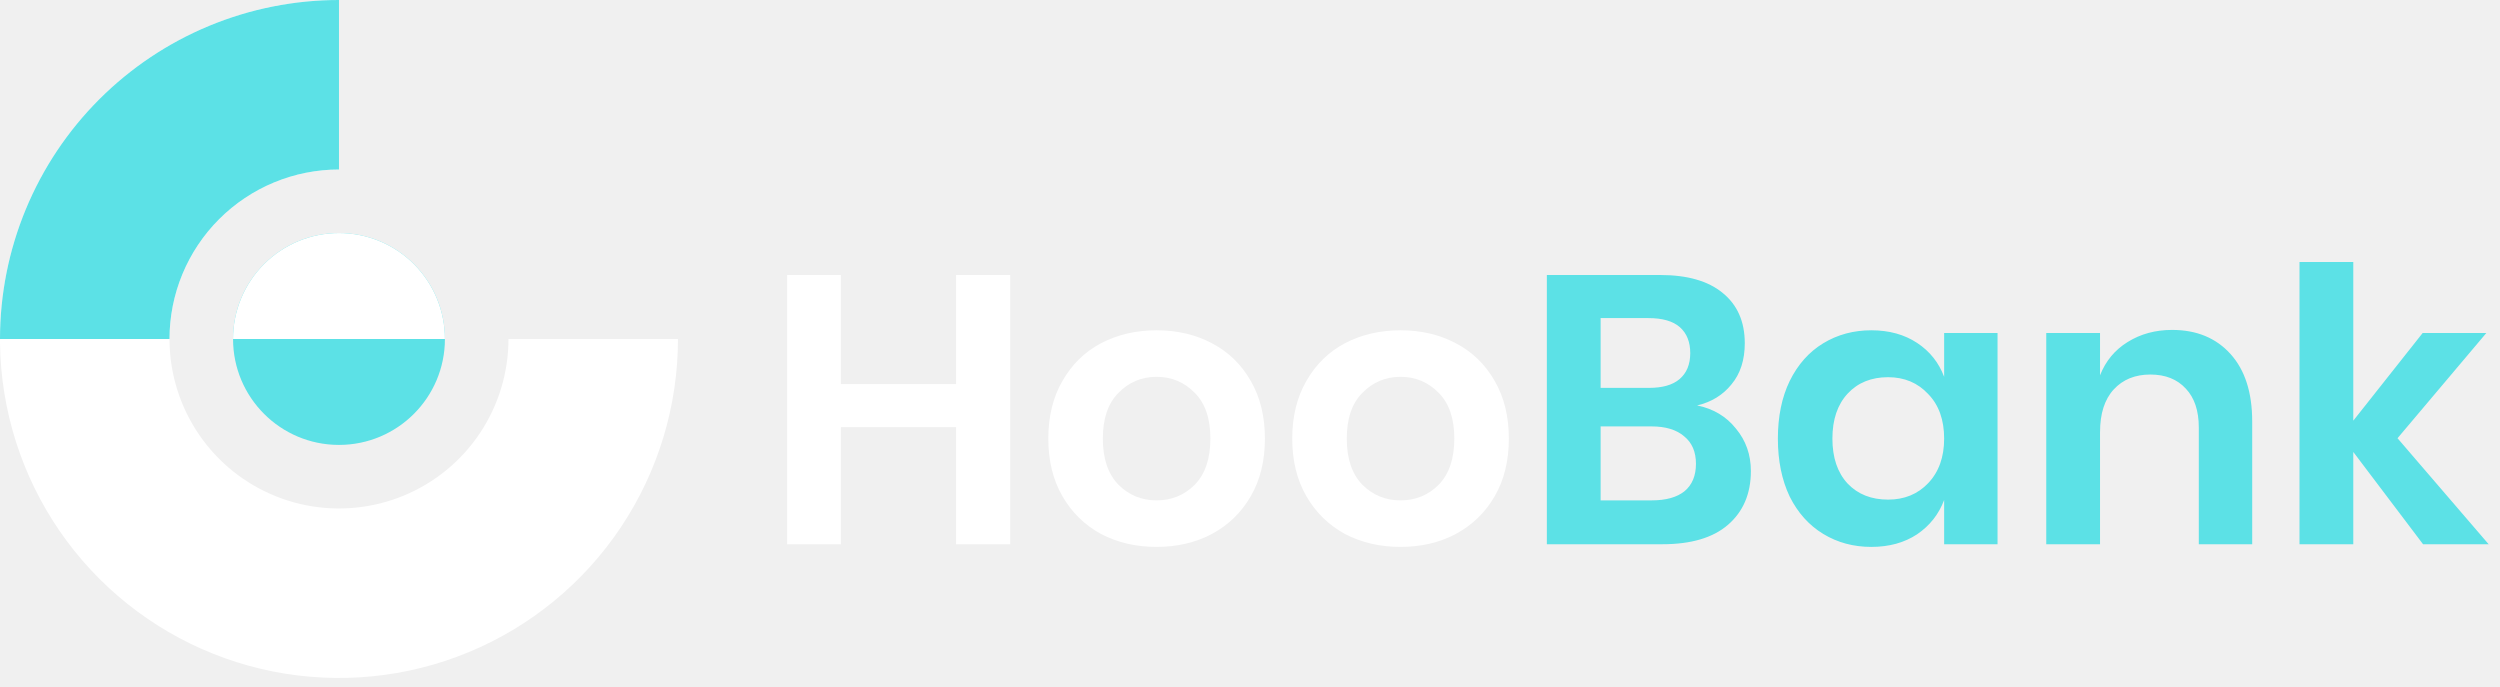
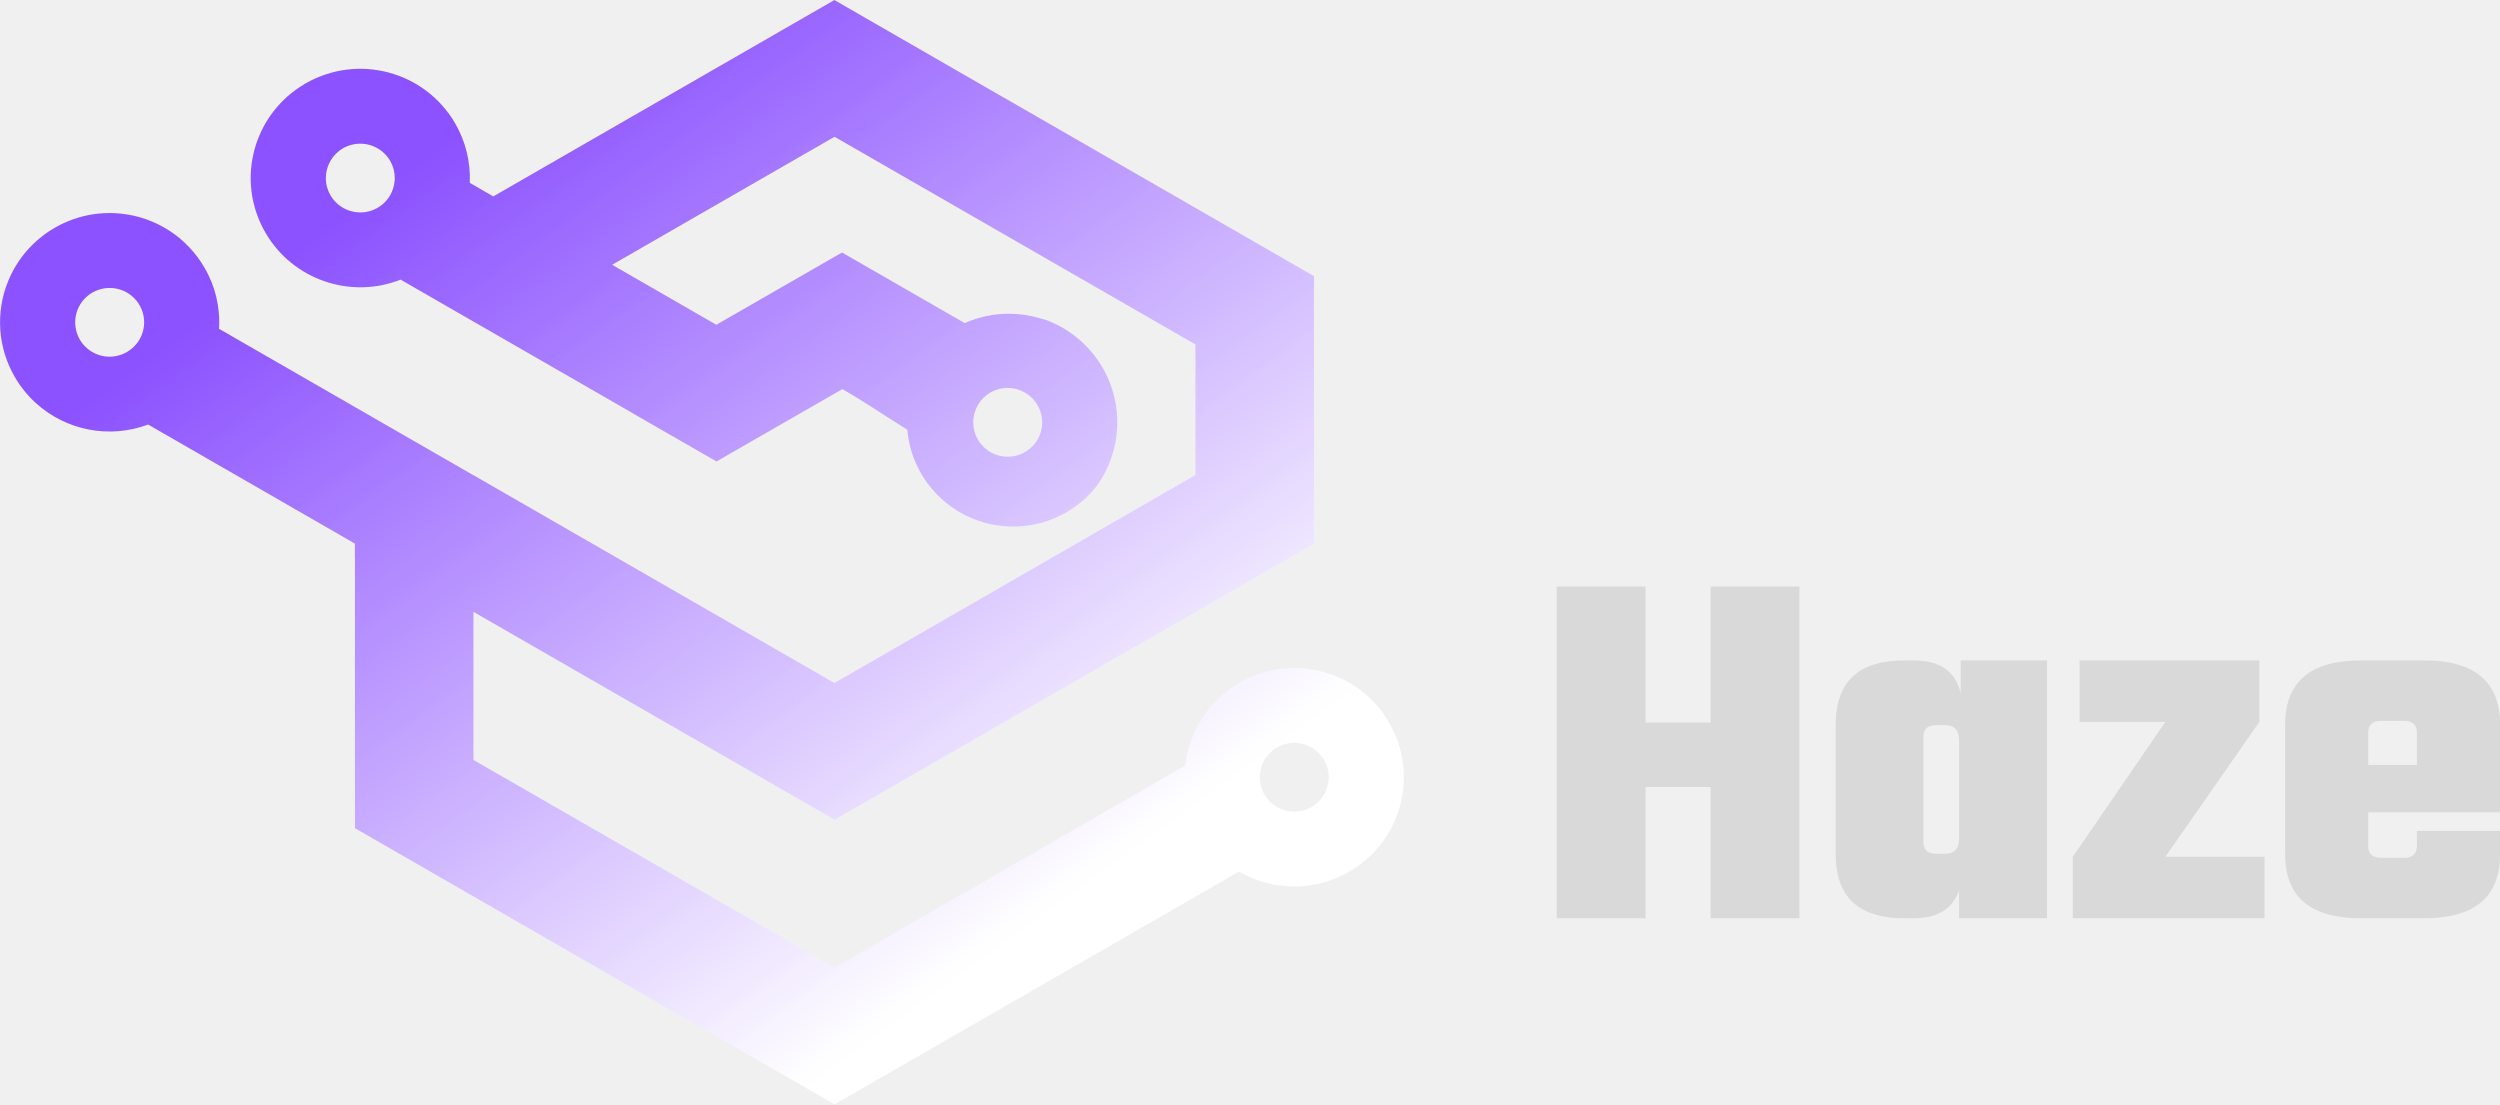
- <svg xmlns="http://www.w3.org/2000/svg" width="266" height="73" viewBox="0 0 266 73" fill="none">
-   <path d="M107.487 29.26V57.907H101.725V45.45H89.471V57.907H83.749V29.26H89.471V40.865H101.725V29.26H107.487ZM123.063 35.143C125.255 35.143 127.216 35.603 128.947 36.523C130.705 37.443 132.085 38.782 133.086 40.54C134.087 42.271 134.587 44.314 134.587 46.667C134.587 49.02 134.087 51.063 133.086 52.794C132.085 54.525 130.705 55.864 128.947 56.811C127.216 57.731 125.255 58.191 123.063 58.191C120.872 58.191 118.898 57.731 117.139 56.811C115.408 55.864 114.042 54.525 113.041 52.794C112.04 51.063 111.54 49.02 111.54 46.667C111.54 44.314 112.04 42.271 113.041 40.54C114.042 38.782 115.408 37.443 117.139 36.523C118.898 35.603 120.872 35.143 123.063 35.143ZM123.063 40.094C121.467 40.094 120.115 40.662 119.006 41.798C117.897 42.907 117.342 44.53 117.342 46.667C117.342 48.804 117.897 50.441 119.006 51.577C120.115 52.686 121.467 53.24 123.063 53.24C124.659 53.24 126.012 52.686 127.121 51.577C128.23 50.441 128.785 48.804 128.785 46.667C128.785 44.53 128.23 42.907 127.121 41.798C126.012 40.662 124.659 40.094 123.063 40.094ZM149.018 35.143C151.209 35.143 153.17 35.603 154.901 36.523C156.66 37.443 158.039 38.782 159.04 40.54C160.041 42.271 160.542 44.314 160.542 46.667C160.542 49.02 160.041 51.063 159.04 52.794C158.039 54.525 156.66 55.864 154.901 56.811C153.17 57.731 151.209 58.191 149.018 58.191C146.827 58.191 144.852 57.731 143.094 56.811C141.363 55.864 139.996 54.525 138.996 52.794C137.995 51.063 137.494 49.02 137.494 46.667C137.494 44.314 137.995 42.271 138.996 40.54C139.996 38.782 141.363 37.443 143.094 36.523C144.852 35.603 146.827 35.143 149.018 35.143ZM149.018 40.094C147.422 40.094 146.069 40.662 144.96 41.798C143.851 42.907 143.297 44.53 143.297 46.667C143.297 48.804 143.851 50.441 144.96 51.577C146.069 52.686 147.422 53.24 149.018 53.24C150.614 53.24 151.966 52.686 153.076 51.577C154.185 50.441 154.739 48.804 154.739 46.667C154.739 44.53 154.185 42.907 153.076 41.798C151.966 40.662 150.614 40.094 149.018 40.094Z" fill="white" />
-   <path d="M180.572 43.137C182.303 43.489 183.683 44.314 184.711 45.612C185.766 46.883 186.293 48.385 186.293 50.116C186.293 52.524 185.482 54.431 183.859 55.837C182.263 57.217 179.936 57.907 176.88 57.907H164.585V29.26H176.636C179.531 29.26 181.749 29.896 183.291 31.167C184.86 32.438 185.644 34.224 185.644 36.523C185.644 38.308 185.171 39.769 184.224 40.905C183.304 42.041 182.087 42.785 180.572 43.137ZM170.306 41.27H175.459C176.893 41.27 177.975 40.959 178.706 40.337C179.463 39.688 179.842 38.768 179.842 37.578C179.842 36.388 179.476 35.468 178.746 34.819C178.016 34.17 176.893 33.845 175.378 33.845H170.306V41.27ZM175.743 53.24C177.258 53.24 178.421 52.916 179.233 52.267C180.045 51.59 180.45 50.617 180.45 49.345C180.45 48.074 180.031 47.1 179.192 46.424C178.381 45.72 177.218 45.369 175.703 45.369H170.306V53.24H175.743ZM199.107 35.143C201 35.143 202.623 35.59 203.976 36.483C205.329 37.375 206.289 38.579 206.857 40.094V35.428H212.538V57.907H206.857V53.2C206.289 54.715 205.329 55.932 203.976 56.852C202.623 57.744 201 58.191 199.107 58.191C197.213 58.191 195.509 57.731 193.994 56.811C192.479 55.892 191.289 54.566 190.423 52.835C189.585 51.076 189.166 49.02 189.166 46.667C189.166 44.314 189.585 42.271 190.423 40.54C191.289 38.782 192.479 37.443 193.994 36.523C195.509 35.603 197.213 35.143 199.107 35.143ZM200.892 40.134C199.107 40.134 197.673 40.716 196.591 41.879C195.509 43.042 194.968 44.638 194.968 46.667C194.968 48.696 195.509 50.292 196.591 51.455C197.673 52.591 199.107 53.159 200.892 53.159C202.623 53.159 204.044 52.578 205.153 51.414C206.289 50.224 206.857 48.642 206.857 46.667C206.857 44.665 206.289 43.083 205.153 41.92C204.044 40.729 202.623 40.134 200.892 40.134ZM231.113 35.103C233.709 35.103 235.779 35.955 237.321 37.659C238.863 39.363 239.634 41.757 239.634 44.841V57.907H233.953V45.49C233.953 43.705 233.493 42.325 232.573 41.352C231.654 40.351 230.396 39.85 228.8 39.85C227.177 39.85 225.878 40.378 224.904 41.433C223.931 42.488 223.444 44.003 223.444 45.977V57.907H217.722V35.428H223.444V39.931C224.039 38.417 225.013 37.24 226.365 36.401C227.745 35.536 229.327 35.103 231.113 35.103ZM257.814 57.907L250.389 48.087V57.907H244.668V27.88H250.389V44.76L257.774 35.428H264.55L255.096 46.627L264.793 57.907H257.814Z" fill="#5CE1E6" />
-   <path d="M36.068 0C28.934 -8.50666e-08 21.961 2.115 16.03 6.079C10.098 10.042 5.475 15.675 2.745 22.265C0.016 28.856 -0.699 36.108 0.693 43.104C2.085 50.101 5.52 56.527 10.564 61.572C15.608 66.616 22.035 70.051 29.031 71.443C36.028 72.834 43.28 72.12 49.87 69.39C56.461 66.66 62.094 62.037 66.057 56.106C70.02 50.175 72.136 43.201 72.136 36.068L54.102 36.068C54.102 39.635 53.044 43.121 51.062 46.087C49.081 49.053 46.264 51.364 42.969 52.729C39.674 54.094 36.048 54.451 32.55 53.755C29.051 53.059 25.838 51.342 23.316 48.82C20.794 46.298 19.076 43.084 18.38 39.586C17.685 36.088 18.042 32.462 19.407 29.166C20.772 25.871 23.083 23.055 26.049 21.073C29.014 19.092 32.501 18.034 36.068 18.034L36.068 0Z" fill="white" />
-   <path d="M36.068 0C31.331 -5.64821e-08 26.641 0.933 22.265 2.745C17.889 4.558 13.913 7.215 10.564 10.564C7.215 13.913 4.558 17.889 2.745 22.265C0.933 26.641 -7.1519e-07 31.331 0 36.068L18.034 36.068C18.034 33.7 18.5 31.355 19.407 29.166C20.313 26.979 21.641 24.991 23.316 23.316C24.991 21.641 26.979 20.313 29.166 19.407C31.355 18.5 33.7 18.034 36.068 18.034L36.068 0Z" fill="#5CE1E6" />
-   <circle cx="36.068" cy="36.068" r="11.271" fill="#5CE1E6" />
-   <path d="M47.339 36.068C47.339 34.588 47.047 33.122 46.481 31.755C45.915 30.387 45.084 29.145 44.038 28.098C42.991 27.051 41.749 26.221 40.381 25.655C39.014 25.088 37.548 24.797 36.068 24.797C34.588 24.797 33.122 25.088 31.755 25.655C30.387 26.221 29.145 27.051 28.098 28.098C27.051 29.145 26.221 30.387 25.655 31.755C25.088 33.122 24.797 34.588 24.797 36.068L36.068 36.068H47.339Z" fill="white" />
+ <svg xmlns="http://www.w3.org/2000/svg" version="1.0" viewBox="37.5 139 219.03 96.75">
+   <defs>
+     <clipPath id="a">
+       <path d="M37.5 139.004h123v96.75h-123zm0 0" />
+     </clipPath>
+     <clipPath id="b">
+       <path d="M117.2 174.371c1.894.356 3.757.809 5.577 1.344a3.02 3.02 0 0 0 .461 1.898l-.047-.078c-.007-.008-.011-.02-.02-.027a3.028 3.028 0 0 1-.378-1.106c0-.015-.004-.027-.004-.043a2.776 2.776 0 0 1-.023-.359 3.027 3.027 0 0 1 1.511-2.61 3.025 3.025 0 0 1 4.125 1.11 2.983 2.983 0 0 1 .407 1.496c0 .59-.172 1.168-.5 1.664a55.066 55.066 0 0 1 5.945 2.856c-.184.343-.39.675-.613.996l.011-.02c2.094-2.98 2.375-7.027.41-10.34a9.558 9.558 0 0 0-4.882-4.105 8.166 8.166 0 0 0-.551-.16 9.524 9.524 0 0 0-2.742-.399 9.534 9.534 0 0 0-3.82.797c-.016.008-.032.012-.047.02l-10.75-6.184-11.008 6.332-9.13-5.254 19.485-11.215 31.617 18.192v11.445l-31.629 18.219-31.628-18.211c0 .004 0 .004-.004.004l-22.285-12.828a9.382 9.382 0 0 0-1.27-5.348 9.565 9.565 0 0 0-7.305-4.738c-4.254-.453-8.32 1.984-9.914 5.949a9.525 9.525 0 0 0 .594 8.355 9.57 9.57 0 0 0 1.816 2.262 9.62 9.62 0 0 0 9.871 1.91l18.11 10.43v1.21l.008.017v23.707l42.02 24.195 35.429-20.39a9.63 9.63 0 0 0 9.645.016c4.59-2.634 6.167-8.493 3.511-13.071-2.398-4.153-7.457-5.829-11.805-4.13a9.575 9.575 0 0 0-6.054 7.895l-30.742 17.696-26.766-15.395h.008l-4.864-2.793v-12.977l26.434 15.211 5.207 2.996 36.246-20.867 5.754-3.312v-23.438c-9.05-5.207-18.101-10.418-27.152-15.636 0 0 0 .004-.004.004-4.953-2.856-9.91-5.711-14.863-8.56l-29.883 17.204-2.059-1.187a9.55 9.55 0 0 0-1.281-5.208c-2.656-4.582-8.524-6.14-13.11-3.5-4.593 2.645-6.171 8.489-3.515 13.07 2.387 4.122 7.437 5.856 11.844 4.118l20.25 11.652c-.004 0-.004 0-.008.004l7.437 4.274 11.028-6.34c1.965 1.133 3.785 2.375 5.691 3.566-.004-.027-.004-.058-.008-.086.367 4.79 4.38 8.563 9.278 8.563a9.297 9.297 0 0 0 7.375-3.621c.222-.32.43-.653.613-.996a55.066 55.066 0 0 0-5.945-2.856c-.004.008-.012.016-.016.024-.106.156-.23.308-.367.445h-.004a2.978 2.978 0 0 1-.824.586c-.25.12-.52.207-.801.254-.004 0-.008.004-.016.004a5.458 5.458 0 0 1-.25.03h-.004c-.078.009-.16.009-.238.009-.05 0-.102 0-.148-.004a2.97 2.97 0 0 1-1.235-.328 3.033 3.033 0 0 1-1.168-1.063v-.004a3.02 3.02 0 0 1-.46-1.898 57.168 57.168 0 0 0-5.579-1.344zm-67.41-8.52a3 3 0 0 1-1.176 3.992 3.03 3.03 0 0 1-1.981.372 3.04 3.04 0 0 1-2.055-1.324l-.086-.145a3.01 3.01 0 0 1 1.106-4.117 3.037 3.037 0 0 1 2.504-.234 3.007 3.007 0 0 1 1.543 1.21c.05.083.101.16.144.243zm22.288-11.042a2.995 2.995 0 0 1-.418 1.332 3.05 3.05 0 0 1-.695.804 3.037 3.037 0 0 1-1.895.668c-.465 0-.925-.11-1.34-.312a3.067 3.067 0 0 1-1.195-1.059c-.027-.043-.058-.09-.086-.137a2.981 2.981 0 0 1-.402-1.507 3.022 3.022 0 0 1 1.512-2.61c.015-.011.035-.023.054-.035a3.05 3.05 0 0 1 2.59-.144c.504.203.942.543 1.266.968.078.098.148.203.215.317a3.02 3.02 0 0 1 .402 1.508c0 .07 0 .136-.008.207zm77.047 54.73c-1.64-1.176-1.68-3.605-.066-4.836a3.027 3.027 0 0 1 4.316.676 3.009 3.009 0 0 1-.746 4.18c-1.05.738-2.461.73-3.504-.02zm-32.164-33.684c0 .083.004.16.004.243 0-.082-.004-.16-.004-.243zm.004.243c.004.078.004.156.008.234-.004-.078-.004-.156-.008-.234zm.008.238.015.234-.015-.234zm0 0" clip-rule="evenodd" />
+     </clipPath>
+     <linearGradient x1="190.493" gradientTransform="matrix(.01356 0 0 .01352 37.505 139.003)" y1="-138.994" x2="6738.176" gradientUnits="userSpaceOnUse" y2="8853.027" id="c">
+       <stop stop-color="#8C52FF" offset="0" data-darkreader-inline-stopcolor="" style="--darkreader-inline-stopcolor: #34009b;" />
+       <stop stop-color="#8C52FF" offset=".125" data-darkreader-inline-stopcolor="" style="--darkreader-inline-stopcolor: #34009b;" />
+       <stop stop-color="#8C52FF" offset=".188" data-darkreader-inline-stopcolor="" style="--darkreader-inline-stopcolor: #34009b;" />
+       <stop stop-color="#8C52FF" offset=".219" data-darkreader-inline-stopcolor="" style="--darkreader-inline-stopcolor: #34009b;" />
+       <stop stop-color="#8D53FF" offset=".223" data-darkreader-inline-stopcolor="" style="--darkreader-inline-stopcolor: #34009a;" />
+       <stop stop-color="#8D54FF" offset=".227" data-darkreader-inline-stopcolor="" style="--darkreader-inline-stopcolor: #33009a;" />
+       <stop stop-color="#8E55FF" offset=".23" data-darkreader-inline-stopcolor="" style="--darkreader-inline-stopcolor: #330099;" />
+       <stop stop-color="#8F56FF" offset=".234" data-darkreader-inline-stopcolor="" style="--darkreader-inline-stopcolor: #330098;" />
+       <stop stop-color="#9057FF" offset=".238" data-darkreader-inline-stopcolor="" style="--darkreader-inline-stopcolor: #340098;" />
+       <stop stop-color="#9059FF" offset=".242" data-darkreader-inline-stopcolor="" style="--darkreader-inline-stopcolor: #320097;" />
+       <stop stop-color="#915AFF" offset=".246" data-darkreader-inline-stopcolor="" style="--darkreader-inline-stopcolor: #320096;" />
+       <stop stop-color="#925BFF" offset=".25" data-darkreader-inline-stopcolor="" style="--darkreader-inline-stopcolor: #320095;" />
+       <stop stop-color="#935CFF" offset=".254" data-darkreader-inline-stopcolor="" style="--darkreader-inline-stopcolor: #320095;" />
+       <stop stop-color="#945DFF" offset=".258" data-darkreader-inline-stopcolor="" style="--darkreader-inline-stopcolor: #320094;" />
+       <stop stop-color="#945FFF" offset=".262" data-darkreader-inline-stopcolor="" style="--darkreader-inline-stopcolor: #310093;" />
+       <stop stop-color="#9560FF" offset=".266" data-darkreader-inline-stopcolor="" style="--darkreader-inline-stopcolor: #310092;" />
+       <stop stop-color="#9661FF" offset=".27" data-darkreader-inline-stopcolor="" style="--darkreader-inline-stopcolor: #310092;" />
+       <stop stop-color="#9762FF" offset=".273" data-darkreader-inline-stopcolor="" style="--darkreader-inline-stopcolor: #310091;" />
+       <stop stop-color="#9763FF" offset=".277" data-darkreader-inline-stopcolor="" style="--darkreader-inline-stopcolor: #300091;" />
+       <stop stop-color="#9865FF" offset=".281" data-darkreader-inline-stopcolor="" style="--darkreader-inline-stopcolor: #2f008f;" />
+       <stop stop-color="#96F" offset=".285" data-darkreader-inline-stopcolor="" style="--darkreader-inline-stopcolor: #30008f;" />
+       <stop stop-color="#9A67FF" offset=".289" data-darkreader-inline-stopcolor="" style="--darkreader-inline-stopcolor: #30008e;" />
+       <stop stop-color="#9B68FF" offset=".293" data-darkreader-inline-stopcolor="" style="--darkreader-inline-stopcolor: #30008e;" />
+       <stop stop-color="#9B69FF" offset=".297" data-darkreader-inline-stopcolor="" style="--darkreader-inline-stopcolor: #2f008d;" />
+       <stop stop-color="#9C6BFF" offset=".301" data-darkreader-inline-stopcolor="" style="--darkreader-inline-stopcolor: #2e008c;" />
+       <stop stop-color="#9D6CFF" offset=".305" data-darkreader-inline-stopcolor="" style="--darkreader-inline-stopcolor: #2e008b;" />
+       <stop stop-color="#9E6DFF" offset=".309" data-darkreader-inline-stopcolor="" style="--darkreader-inline-stopcolor: #2f008b;" />
+       <stop stop-color="#9F6EFF" offset=".313" data-darkreader-inline-stopcolor="" style="--darkreader-inline-stopcolor: #2f008a;" />
+       <stop stop-color="#9F6FFF" offset=".316" data-darkreader-inline-stopcolor="" style="--darkreader-inline-stopcolor: #2e0089;" />
+       <stop stop-color="#A071FF" offset=".32" data-darkreader-inline-stopcolor="" style="--darkreader-inline-stopcolor: #2d0088;" />
+       <stop stop-color="#A172FF" offset=".324" data-darkreader-inline-stopcolor="" style="--darkreader-inline-stopcolor: #2d0088;" />
+       <stop stop-color="#A273FF" offset=".328" data-darkreader-inline-stopcolor="" style="--darkreader-inline-stopcolor: #2d0087;" />
+       <stop stop-color="#A374FF" offset=".332" data-darkreader-inline-stopcolor="" style="--darkreader-inline-stopcolor: #2d0086;" />
+       <stop stop-color="#A375FF" offset=".336" data-darkreader-inline-stopcolor="" style="--darkreader-inline-stopcolor: #2d0086;" />
+       <stop stop-color="#A476FF" offset=".34" data-darkreader-inline-stopcolor="" style="--darkreader-inline-stopcolor: #2d0085;" />
+       <stop stop-color="#A578FF" offset=".344" data-darkreader-inline-stopcolor="" style="--darkreader-inline-stopcolor: #2c0084;" />
+       <stop stop-color="#A679FF" offset=".348" data-darkreader-inline-stopcolor="" style="--darkreader-inline-stopcolor: #2c0083;" />
+       <stop stop-color="#A77AFF" offset=".352" data-darkreader-inline-stopcolor="" style="--darkreader-inline-stopcolor: #2c0083;" />
+       <stop stop-color="#A77BFF" offset=".355" data-darkreader-inline-stopcolor="" style="--darkreader-inline-stopcolor: #2b0082;" />
+       <stop stop-color="#A87CFF" offset=".359" data-darkreader-inline-stopcolor="" style="--darkreader-inline-stopcolor: #2c0082;" />
+       <stop stop-color="#A97EFF" offset=".363" data-darkreader-inline-stopcolor="" style="--darkreader-inline-stopcolor: #2b0080;" />
+       <stop stop-color="#AA7FFF" offset=".367" data-darkreader-inline-stopcolor="" style="--darkreader-inline-stopcolor: #2b0080;" />
+       <stop stop-color="#AB80FF" offset=".371" data-darkreader-inline-stopcolor="" style="--darkreader-inline-stopcolor: #2b007f;" />
+       <stop stop-color="#AB81FF" offset=".375" data-darkreader-inline-stopcolor="" style="--darkreader-inline-stopcolor: #2a007f;" />
+       <stop stop-color="#AC82FF" offset=".379" data-darkreader-inline-stopcolor="" style="--darkreader-inline-stopcolor: #2a007e;" />
+       <stop stop-color="#AD84FF" offset=".383" data-darkreader-inline-stopcolor="" style="--darkreader-inline-stopcolor: #2a007d;" />
+       <stop stop-color="#AE85FF" offset=".387" data-darkreader-inline-stopcolor="" style="--darkreader-inline-stopcolor: #2a007c;" />
+       <stop stop-color="#AF86FF" offset=".391" data-darkreader-inline-stopcolor="" style="--darkreader-inline-stopcolor: #2a007c;" />
+       <stop stop-color="#AF87FF" offset=".395" data-darkreader-inline-stopcolor="" style="--darkreader-inline-stopcolor: #29007b;" />
+       <stop stop-color="#B088FF" offset=".398" data-darkreader-inline-stopcolor="" style="--darkreader-inline-stopcolor: #29007a;" />
+       <stop stop-color="#B18AFF" offset=".402" data-darkreader-inline-stopcolor="" style="--darkreader-inline-stopcolor: #280079;" />
+       <stop stop-color="#B28BFF" offset=".406" data-darkreader-inline-stopcolor="" style="--darkreader-inline-stopcolor: #290079;" />
+       <stop stop-color="#B28CFF" offset=".41" data-darkreader-inline-stopcolor="" style="--darkreader-inline-stopcolor: #280078;" />
+       <stop stop-color="#B38DFF" offset=".414" data-darkreader-inline-stopcolor="" style="--darkreader-inline-stopcolor: #280077;" />
+       <stop stop-color="#B48EFF" offset=".418" data-darkreader-inline-stopcolor="" style="--darkreader-inline-stopcolor: #280077;" />
+       <stop stop-color="#B590FF" offset=".422" data-darkreader-inline-stopcolor="" style="--darkreader-inline-stopcolor: #270076;" />
+       <stop stop-color="#B691FF" offset=".426" data-darkreader-inline-stopcolor="" style="--darkreader-inline-stopcolor: #270075;" />
+       <stop stop-color="#B692FF" offset=".43" data-darkreader-inline-stopcolor="" style="--darkreader-inline-stopcolor: #260074;" />
+       <stop stop-color="#B793FF" offset=".434" data-darkreader-inline-stopcolor="" style="--darkreader-inline-stopcolor: #270074;" />
+       <stop stop-color="#B894FF" offset=".438" data-darkreader-inline-stopcolor="" style="--darkreader-inline-stopcolor: #270073;" />
+       <stop stop-color="#B996FF" offset=".441" data-darkreader-inline-stopcolor="" style="--darkreader-inline-stopcolor: #260072;" />
+       <stop stop-color="#BA97FF" offset=".445" data-darkreader-inline-stopcolor="" style="--darkreader-inline-stopcolor: #260071;" />
+       <stop stop-color="#BA98FF" offset=".449" data-darkreader-inline-stopcolor="" style="--darkreader-inline-stopcolor: #250071;" />
+       <stop stop-color="#B9F" offset=".453" data-darkreader-inline-stopcolor="" style="--darkreader-inline-stopcolor: #250070;" />
+       <stop stop-color="#BC9AFF" offset=".457" data-darkreader-inline-stopcolor="" style="--darkreader-inline-stopcolor: #35393b;" />
+       <stop stop-color="#BD9BFF" offset=".461" data-darkreader-inline-stopcolor="" style="--darkreader-inline-stopcolor: #34393b;" />
+       <stop stop-color="#BE9DFF" offset=".465" data-darkreader-inline-stopcolor="" style="--darkreader-inline-stopcolor: #34383a;" />
+       <stop stop-color="#BE9EFF" offset=".469" data-darkreader-inline-stopcolor="" style="--darkreader-inline-stopcolor: #33383a;" />
+       <stop stop-color="#BF9FFF" offset=".473" data-darkreader-inline-stopcolor="" style="--darkreader-inline-stopcolor: #333739;" />
+       <stop stop-color="#C0A0FF" offset=".477" data-darkreader-inline-stopcolor="" style="--darkreader-inline-stopcolor: #333739;" />
+       <stop stop-color="#C1A1FF" offset=".48" data-darkreader-inline-stopcolor="" style="--darkreader-inline-stopcolor: #333739;" />
+       <stop stop-color="#C2A3FF" offset=".484" data-darkreader-inline-stopcolor="" style="--darkreader-inline-stopcolor: #323638;" />
+       <stop stop-color="#C2A4FF" offset=".488" data-darkreader-inline-stopcolor="" style="--darkreader-inline-stopcolor: #323638;" />
+       <stop stop-color="#C3A5FF" offset=".492" data-darkreader-inline-stopcolor="" style="--darkreader-inline-stopcolor: #313638;" />
+       <stop stop-color="#C4A6FF" offset=".496" data-darkreader-inline-stopcolor="" style="--darkreader-inline-stopcolor: #313537;" />
+       <stop stop-color="#C5A7FF" offset=".5" data-darkreader-inline-stopcolor="" style="--darkreader-inline-stopcolor: #313537;" />
+       <stop stop-color="#C6A9FF" offset=".504" data-darkreader-inline-stopcolor="" style="--darkreader-inline-stopcolor: #303436;" />
+       <stop stop-color="#C6AAFF" offset=".508" data-darkreader-inline-stopcolor="" style="--darkreader-inline-stopcolor: #303436;" />
+       <stop stop-color="#C7ABFF" offset=".512" data-darkreader-inline-stopcolor="" style="--darkreader-inline-stopcolor: #303436;" />
+       <stop stop-color="#C8ACFF" offset=".516" data-darkreader-inline-stopcolor="" style="--darkreader-inline-stopcolor: #2f3335;" />
+       <stop stop-color="#C9ADFF" offset=".52" data-darkreader-inline-stopcolor="" style="--darkreader-inline-stopcolor: #2f3335;" />
+       <stop stop-color="#C9AFFF" offset=".523" data-darkreader-inline-stopcolor="" style="--darkreader-inline-stopcolor: #2f3234;" />
+       <stop stop-color="#CAB0FF" offset=".527" data-darkreader-inline-stopcolor="" style="--darkreader-inline-stopcolor: #2e3234;" />
+       <stop stop-color="#CBB1FF" offset=".531" data-darkreader-inline-stopcolor="" style="--darkreader-inline-stopcolor: #2e3234;" />
+       <stop stop-color="#CCB2FF" offset=".535" data-darkreader-inline-stopcolor="" style="--darkreader-inline-stopcolor: #2e3233;" />
+       <stop stop-color="#CDB3FF" offset=".539" data-darkreader-inline-stopcolor="" style="--darkreader-inline-stopcolor: #2d3133;" />
+       <stop stop-color="#CDB5FF" offset=".543" data-darkreader-inline-stopcolor="" style="--darkreader-inline-stopcolor: #2d3133;" />
+       <stop stop-color="#CEB6FF" offset=".547" data-darkreader-inline-stopcolor="" style="--darkreader-inline-stopcolor: #2d3032;" />
+       <stop stop-color="#CFB7FF" offset=".551" data-darkreader-inline-stopcolor="" style="--darkreader-inline-stopcolor: #2c3032;" />
+       <stop stop-color="#D0B8FF" offset=".555" data-darkreader-inline-stopcolor="" style="--darkreader-inline-stopcolor: #2c3032;" />
+       <stop stop-color="#D1B9FF" offset=".559" data-darkreader-inline-stopcolor="" style="--darkreader-inline-stopcolor: #2c2f31;" />
+       <stop stop-color="#D1BAFF" offset=".563" data-darkreader-inline-stopcolor="" style="--darkreader-inline-stopcolor: #2b2f31;" />
+       <stop stop-color="#D2BCFF" offset=".566" data-darkreader-inline-stopcolor="" style="--darkreader-inline-stopcolor: #2b2e30;" />
+       <stop stop-color="#D3BDFF" offset=".57" data-darkreader-inline-stopcolor="" style="--darkreader-inline-stopcolor: #2b2e30;" />
+       <stop stop-color="#D4BEFF" offset=".574" data-darkreader-inline-stopcolor="" style="--darkreader-inline-stopcolor: #2a2e30;" />
+       <stop stop-color="#D5BFFF" offset=".578" data-darkreader-inline-stopcolor="" style="--darkreader-inline-stopcolor: #2a2e2f;" />
+       <stop stop-color="#D5C0FF" offset=".582" data-darkreader-inline-stopcolor="" style="--darkreader-inline-stopcolor: #2a2d2f;" />
+       <stop stop-color="#D6C2FF" offset=".586" data-darkreader-inline-stopcolor="" style="--darkreader-inline-stopcolor: #292d2e;" />
+       <stop stop-color="#D7C3FF" offset=".59" data-darkreader-inline-stopcolor="" style="--darkreader-inline-stopcolor: #292c2e;" />
+       <stop stop-color="#D8C4FF" offset=".594" data-darkreader-inline-stopcolor="" style="--darkreader-inline-stopcolor: #292c2e;" />
+       <stop stop-color="#D9C5FF" offset=".598" data-darkreader-inline-stopcolor="" style="--darkreader-inline-stopcolor: #282c2d;" />
+       <stop stop-color="#D9C6FF" offset=".602" data-darkreader-inline-stopcolor="" style="--darkreader-inline-stopcolor: #282b2d;" />
+       <stop stop-color="#DAC8FF" offset=".605" data-darkreader-inline-stopcolor="" style="--darkreader-inline-stopcolor: #282b2c;" />
+       <stop stop-color="#DBC9FF" offset=".609" data-darkreader-inline-stopcolor="" style="--darkreader-inline-stopcolor: #272b2c;" />
+       <stop stop-color="#DCCAFF" offset=".613" data-darkreader-inline-stopcolor="" style="--darkreader-inline-stopcolor: #272a2c;" />
+       <stop stop-color="#DDCBFF" offset=".617" data-darkreader-inline-stopcolor="" style="--darkreader-inline-stopcolor: #272a2c;" />
+       <stop stop-color="#DCF" offset=".621" data-darkreader-inline-stopcolor="" style="--darkreader-inline-stopcolor: #262a2b;" />
+       <stop stop-color="#DECEFF" offset=".625" data-darkreader-inline-stopcolor="" style="--darkreader-inline-stopcolor: #26292b;" />
+       <stop stop-color="#DFCFFF" offset=".629" data-darkreader-inline-stopcolor="" style="--darkreader-inline-stopcolor: #26292a;" />
+       <stop stop-color="#E0D0FF" offset=".633" data-darkreader-inline-stopcolor="" style="--darkreader-inline-stopcolor: #25282a;" />
+       <stop stop-color="#E1D1FF" offset=".637" data-darkreader-inline-stopcolor="" style="--darkreader-inline-stopcolor: #25282a;" />
+       <stop stop-color="#E1D2FF" offset=".641" data-darkreader-inline-stopcolor="" style="--darkreader-inline-stopcolor: #252829;" />
+       <stop stop-color="#E2D4FF" offset=".645" data-darkreader-inline-stopcolor="" style="--darkreader-inline-stopcolor: #242729;" />
+       <stop stop-color="#E3D5FF" offset=".648" data-darkreader-inline-stopcolor="" style="--darkreader-inline-stopcolor: #242728;" />
+       <stop stop-color="#E4D6FF" offset=".652" data-darkreader-inline-stopcolor="" style="--darkreader-inline-stopcolor: #242728;" />
+       <stop stop-color="#E4D7FF" offset=".656" data-darkreader-inline-stopcolor="" style="--darkreader-inline-stopcolor: #232628;" />
+       <stop stop-color="#E5D8FF" offset=".66" data-darkreader-inline-stopcolor="" style="--darkreader-inline-stopcolor: #232627;" />
+       <stop stop-color="#E6DAFF" offset=".664" data-darkreader-inline-stopcolor="" style="--darkreader-inline-stopcolor: #222527;" />
+       <stop stop-color="#E7DBFF" offset=".668" data-darkreader-inline-stopcolor="" style="--darkreader-inline-stopcolor: #222526;" />
+       <stop stop-color="#E8DCFF" offset=".672" data-darkreader-inline-stopcolor="" style="--darkreader-inline-stopcolor: #222526;" />
+       <stop stop-color="#E8DDFF" offset=".676" data-darkreader-inline-stopcolor="" style="--darkreader-inline-stopcolor: #222426;" />
+       <stop stop-color="#E9DEFF" offset=".68" data-darkreader-inline-stopcolor="" style="--darkreader-inline-stopcolor: #212425;" />
+       <stop stop-color="#EADFFF" offset=".684" data-darkreader-inline-stopcolor="" style="--darkreader-inline-stopcolor: #212425;" />
+       <stop stop-color="#EBE1FF" offset=".688" data-darkreader-inline-stopcolor="" style="--darkreader-inline-stopcolor: #202325;" />
+       <stop stop-color="#ECE2FF" offset=".691" data-darkreader-inline-stopcolor="" style="--darkreader-inline-stopcolor: #202324;" />
+       <stop stop-color="#ECE3FF" offset=".695" data-darkreader-inline-stopcolor="" style="--darkreader-inline-stopcolor: #202324;" />
+       <stop stop-color="#EDE4FF" offset=".699" data-darkreader-inline-stopcolor="" style="--darkreader-inline-stopcolor: #202224;" />
+       <stop stop-color="#EEE5FF" offset=".703" data-darkreader-inline-stopcolor="" style="--darkreader-inline-stopcolor: #1f2223;" />
+       <stop stop-color="#EFE7FF" offset=".707" data-darkreader-inline-stopcolor="" style="--darkreader-inline-stopcolor: #1f2123;" />
+       <stop stop-color="#F0E8FF" offset=".711" data-darkreader-inline-stopcolor="" style="--darkreader-inline-stopcolor: #1e2122;" />
+       <stop stop-color="#F0E9FF" offset=".715" data-darkreader-inline-stopcolor="" style="--darkreader-inline-stopcolor: #1e2122;" />
+       <stop stop-color="#F1EAFF" offset=".719" data-darkreader-inline-stopcolor="" style="--darkreader-inline-stopcolor: #1e2022;" />
+       <stop stop-color="#F2EBFF" offset=".723" data-darkreader-inline-stopcolor="" style="--darkreader-inline-stopcolor: #1e2021;" />
+       <stop stop-color="#F3EDFF" offset=".727" data-darkreader-inline-stopcolor="" style="--darkreader-inline-stopcolor: #1d2021;" />
+       <stop stop-color="#F4EEFF" offset=".73" data-darkreader-inline-stopcolor="" style="--darkreader-inline-stopcolor: #1d1f20;" />
+       <stop stop-color="#F4EFFF" offset=".734" data-darkreader-inline-stopcolor="" style="--darkreader-inline-stopcolor: #1d1f20;" />
+       <stop stop-color="#F5F0FF" offset=".738" data-darkreader-inline-stopcolor="" style="--darkreader-inline-stopcolor: #1c1f20;" />
+       <stop stop-color="#F6F1FF" offset=".742" data-darkreader-inline-stopcolor="" style="--darkreader-inline-stopcolor: #1c1e1f;" />
+       <stop stop-color="#F7F3FF" offset=".746" data-darkreader-inline-stopcolor="" style="--darkreader-inline-stopcolor: #1b1e1f;" />
+       <stop stop-color="#F8F4FF" offset=".75" data-darkreader-inline-stopcolor="" style="--darkreader-inline-stopcolor: #1b1d1e;" />
+       <stop stop-color="#F8F5FF" offset=".754" data-darkreader-inline-stopcolor="" style="--darkreader-inline-stopcolor: #1b1d1e;" />
+       <stop stop-color="#F9F6FF" offset=".758" data-darkreader-inline-stopcolor="" style="--darkreader-inline-stopcolor: #1b1d1e;" />
+       <stop stop-color="#FAF7FF" offset=".762" data-darkreader-inline-stopcolor="" style="--darkreader-inline-stopcolor: #1a1c1e;" />
+       <stop stop-color="#FBF9FF" offset=".766" data-darkreader-inline-stopcolor="" style="--darkreader-inline-stopcolor: #1a1c1d;" />
+       <stop stop-color="#FBFAFF" offset=".77" data-darkreader-inline-stopcolor="" style="--darkreader-inline-stopcolor: #191c1d;" />
+       <stop stop-color="#FCFBFF" offset=".773" data-darkreader-inline-stopcolor="" style="--darkreader-inline-stopcolor: #191b1c;" />
+       <stop stop-color="#FDFCFF" offset=".777" data-darkreader-inline-stopcolor="" style="--darkreader-inline-stopcolor: #191b1c;" />
+       <stop stop-color="#FEFDFF" offset=".781" data-darkreader-inline-stopcolor="" style="--darkreader-inline-stopcolor: #191b1c;" />
+       <stop stop-color="#FEFEFF" offset=".785" data-darkreader-inline-stopcolor="" style="--darkreader-inline-stopcolor: #181a1b;" />
+       <stop stop-color="#FFF" offset=".789" data-darkreader-inline-stopcolor="" style="--darkreader-inline-stopcolor: #181a1b;" />
+       <stop stop-color="#FFF" offset=".797" data-darkreader-inline-stopcolor="" style="--darkreader-inline-stopcolor: #181a1b;" />
+       <stop stop-color="#FFF" offset=".813" data-darkreader-inline-stopcolor="" style="--darkreader-inline-stopcolor: #181a1b;" />
+       <stop stop-color="#FFF" offset=".875" data-darkreader-inline-stopcolor="" style="--darkreader-inline-stopcolor: #181a1b;" />
+       <stop stop-color="#FFF" offset="1" data-darkreader-inline-stopcolor="" style="--darkreader-inline-stopcolor: #181a1b;" />
+     </linearGradient>
+   </defs>
+   <g clip-path="url(#a)">
+     <g clip-path="url(#b)">
+       <path fill="url(#c)" d="M37.5 139.004v96.75h123v-96.75zm0 0" />
+     </g>
+   </g>
+   <path d="M187.373 190.39h7.781v29.062h-7.781v-11.5h-5.703v11.5h-7.781V190.39h7.78v11.906h5.704zM209.282 196.859h7.562v22.593h-7.703v-2.437c-.574 1.625-1.902 2.437-3.984 2.437h-.813c-4.011 0-6.015-1.867-6.015-5.609v-11.36c0-3.75 2.004-5.624 6.015-5.624h.813c2.32 0 3.695.968 4.125 2.906zm-2.125 16.937h.766c.812 0 1.218-.453 1.218-1.36v-8.562c0-.894-.406-1.343-1.218-1.343h-.766c-.762 0-1.14.328-1.14.984v9.281c0 .668.378 1 1.14 1zM235.9 214.062v5.39h-16.798v-5.39l8.11-11.813h-7.516v-5.39h15.75v5.39l-8.234 11.813zM244.362 196.859h5.515c4.438 0 6.657 1.875 6.657 5.625v7.687h-11.547v2.985c0 .668.379 1 1.14 1h1.985c.758 0 1.14-.36 1.14-1.079v-1.28h7.282v2.046c0 3.742-2.22 5.61-6.657 5.61h-5.515c-4.438 0-6.657-1.868-6.657-5.61v-11.36c0-3.75 2.22-5.624 6.657-5.624zm.625 9.156h4.265v-2.86c0-.664-.382-1-1.14-1h-1.985c-.761 0-1.14.336-1.14 1zm0 0" fill="#d9d9d9" data-darkreader-inline-fill="" style="--darkreader-inline-fill: #2d3133;" />
</svg>
